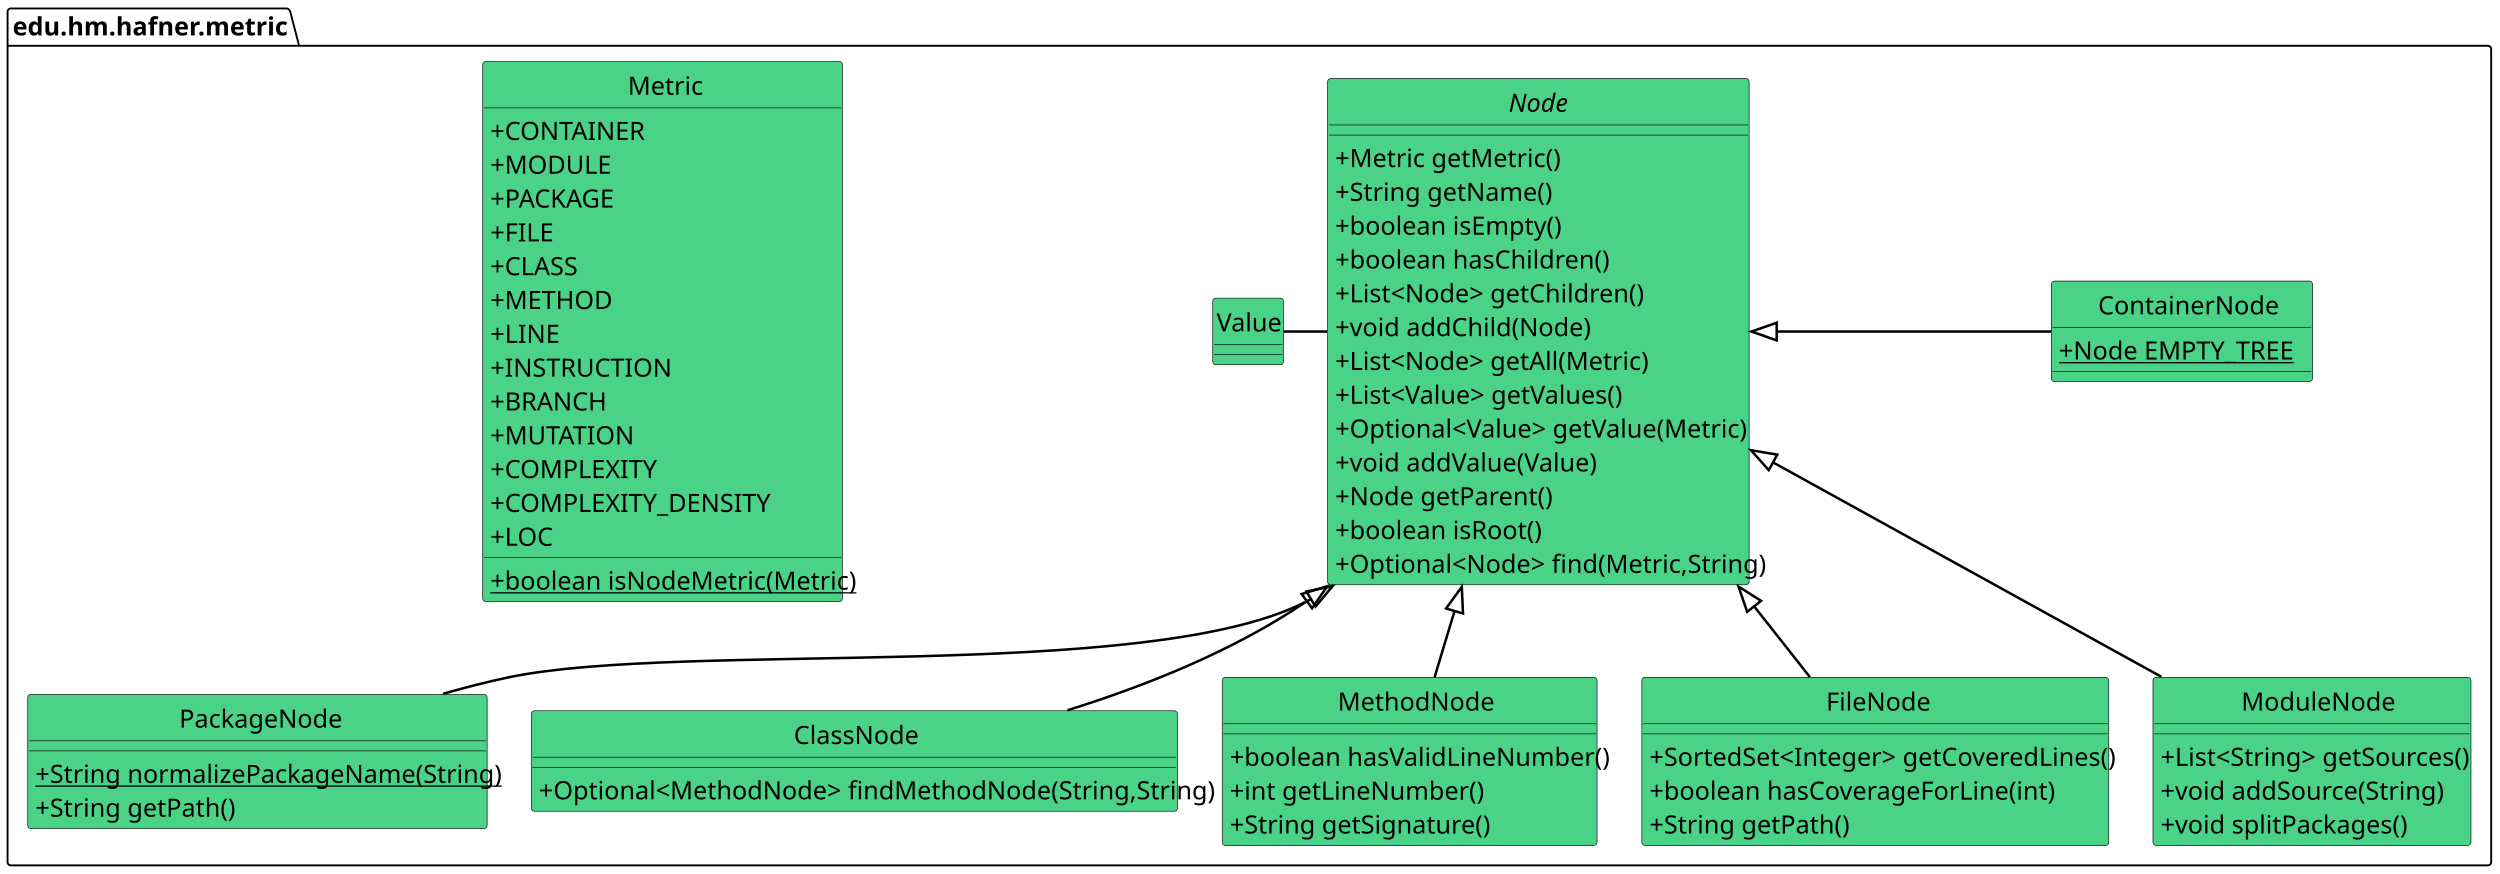
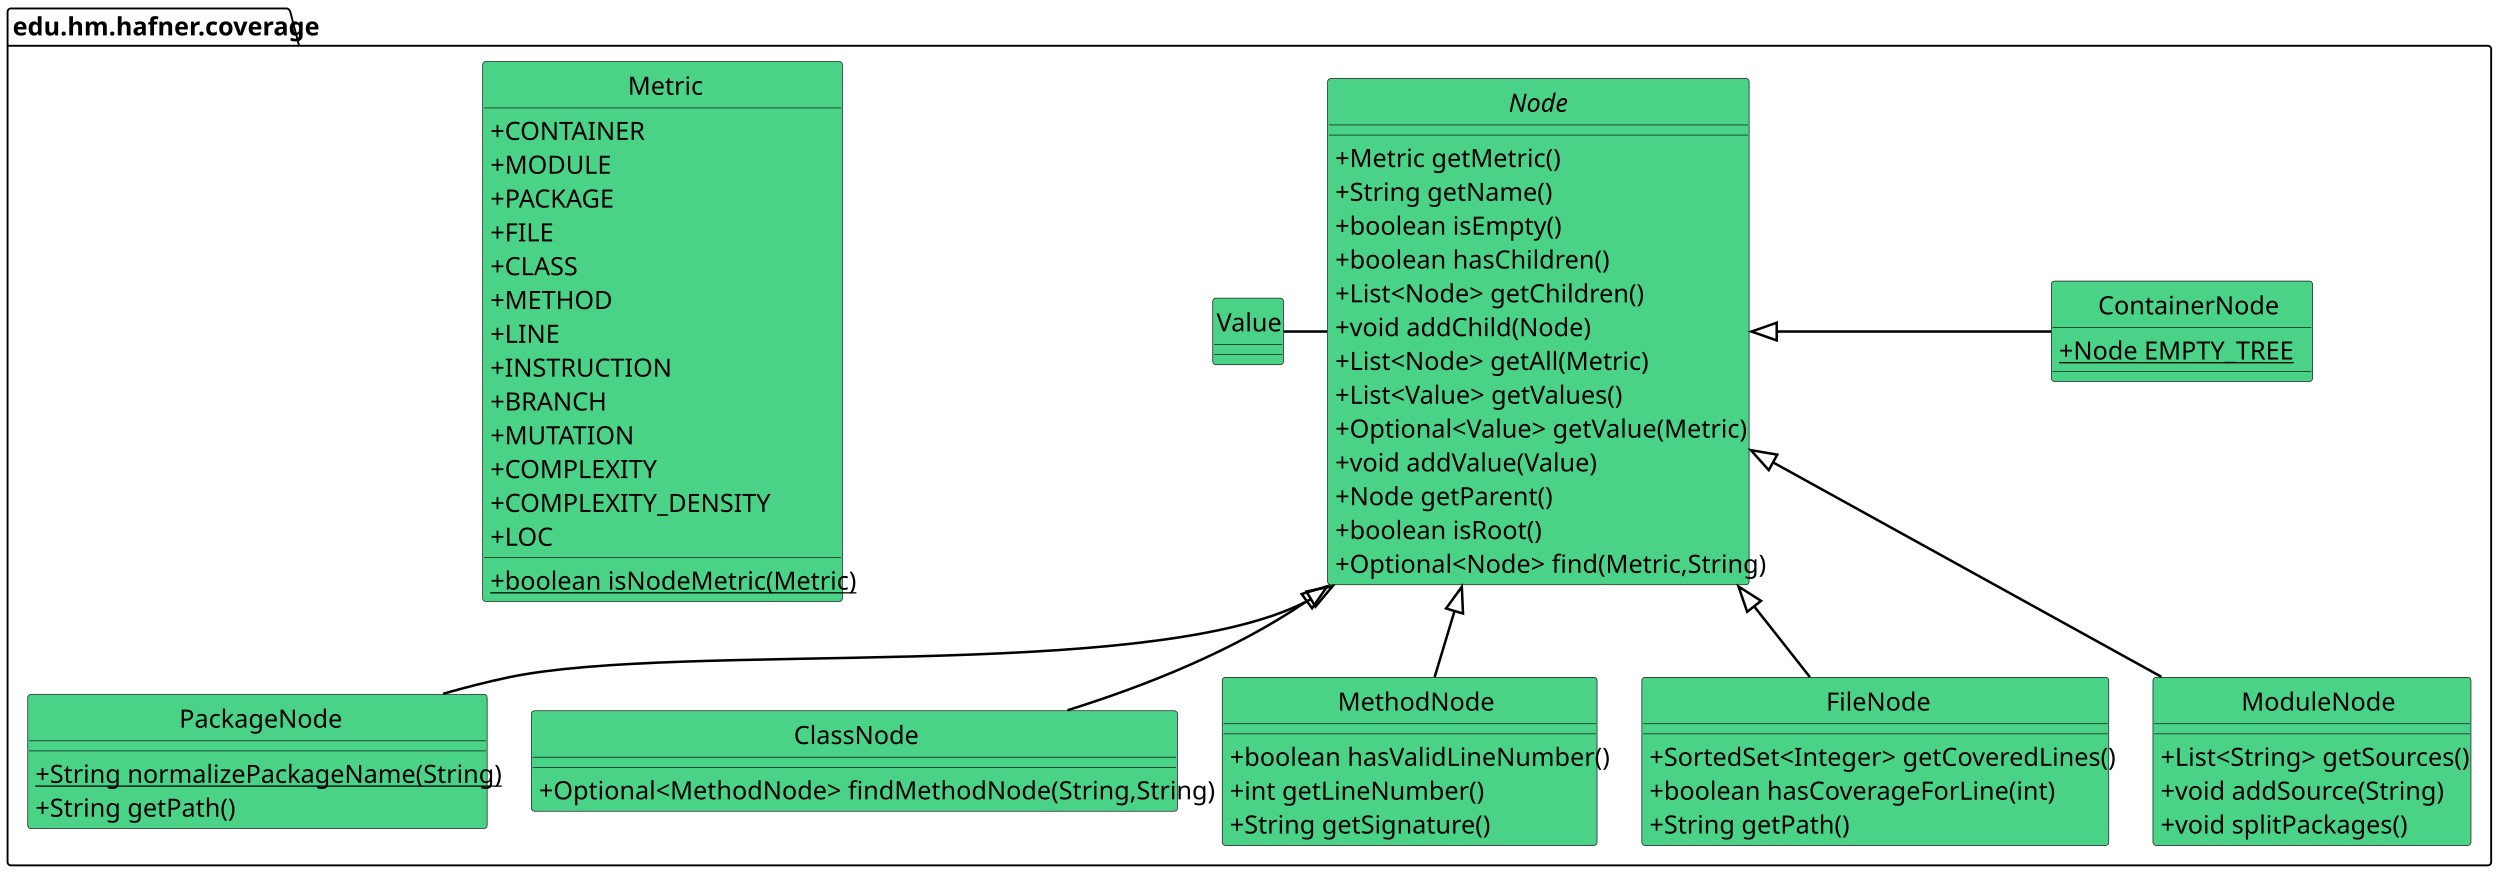
<svg xmlns="http://www.w3.org/2000/svg" contentStyleType="text/css" height="692px" preserveAspectRatio="none" style="width:1981px;height:692px;background:#FFFFFF;" version="1.1" viewBox="0 0 1981 692" width="1981px" zoomAndPan="magnify">
  <defs />
  <g>
-     <g id="cluster_edu.hm.hafner.metric">
+     <g id="cluster_edu.hm.hafner.coverage">
      <path d="M8.5,6.719 L227.5,6.719 A3.75,3.75 0 0 1 230,9.219 L237,36.273 L1971.5,36.273 A2.5,2.5 0 0 1 1974,38.773 L1974,683.219 A2.5,2.5 0 0 1 1971.5,685.719 L8.5,685.719 A2.5,2.5 0 0 1 6,683.219 L6,9.219 A2.5,2.5 0 0 1 8.5,6.719 " fill="none" style="stroke:#000000;stroke-width:1.5;" />
      <line style="stroke:#000000;stroke-width:1.5;" x1="6" x2="237" y1="36.273" y2="36.273" />
-       <text fill="#000000" font-family="sans-serif" font-size="20" font-weight="bold" lengthAdjust="spacing" textLength="218" x="10" y="28.055">edu.hm.hafner.metric</text>
+       <text fill="#000000" font-family="sans-serif" font-size="20" font-weight="bold" lengthAdjust="spacing" textLength="218" x="10" y="28.055">edu.hm.hafner.coverage</text>
    </g>
-     <g id="elem_edu.hm.hafner.metric.Metric">
-       <rect codeLine="20" fill="#4AD386" height="427.953" id="edu.hm.hafner.metric.Metric" rx="2.5" ry="2.5" style="stroke:#000000;stroke-width:0.5;" width="285" x="382.5" y="48.719" />
+     <g id="elem_edu.hm.hafner.coverage.Metric">
+       <rect codeLine="20" fill="#4AD386" height="427.953" id="edu.hm.hafner.coverage.Metric" rx="2.5" ry="2.5" style="stroke:#000000;stroke-width:0.5;" width="285" x="382.5" y="48.719" />
      <text fill="#000000" font-family="Arial Unicode MS" font-size="20" lengthAdjust="spacing" textLength="55" x="497.5" y="75.096">Metric</text>
      <line style="stroke:#000000;stroke-width:0.5;" x1="383.5" x2="666.5" y1="85.516" y2="85.516" />
      <text fill="#000000" font-family="Arial Unicode MS" font-size="20" lengthAdjust="spacing" textLength="128" x="388.5" y="110.893">+CONTAINER</text>
      <text fill="#000000" font-family="Arial Unicode MS" font-size="20" lengthAdjust="spacing" textLength="97" x="388.5" y="137.69">+MODULE</text>
      <text fill="#000000" font-family="Arial Unicode MS" font-size="20" lengthAdjust="spacing" textLength="107" x="388.5" y="164.486">+PACKAGE</text>
      <text fill="#000000" font-family="Arial Unicode MS" font-size="20" lengthAdjust="spacing" textLength="54" x="388.5" y="191.283">+FILE</text>
      <text fill="#000000" font-family="Arial Unicode MS" font-size="20" lengthAdjust="spacing" textLength="76" x="388.5" y="218.08">+CLASS</text>
      <text fill="#000000" font-family="Arial Unicode MS" font-size="20" lengthAdjust="spacing" textLength="98" x="388.5" y="244.877">+METHOD</text>
      <text fill="#000000" font-family="Arial Unicode MS" font-size="20" lengthAdjust="spacing" textLength="56" x="388.5" y="271.674">+LINE</text>
      <text fill="#000000" font-family="Arial Unicode MS" font-size="20" lengthAdjust="spacing" textLength="147" x="388.5" y="298.471">+INSTRUCTION</text>
      <text fill="#000000" font-family="Arial Unicode MS" font-size="20" lengthAdjust="spacing" textLength="94" x="388.5" y="325.268">+BRANCH</text>
      <text fill="#000000" font-family="Arial Unicode MS" font-size="20" lengthAdjust="spacing" textLength="116" x="388.5" y="352.065">+MUTATION</text>
      <text fill="#000000" font-family="Arial Unicode MS" font-size="20" lengthAdjust="spacing" textLength="140" x="388.5" y="378.861">+COMPLEXITY</text>
      <text fill="#000000" font-family="Arial Unicode MS" font-size="20" lengthAdjust="spacing" textLength="235" x="388.5" y="405.658">+COMPLEXITY_DENSITY</text>
      <text fill="#000000" font-family="Arial Unicode MS" font-size="20" lengthAdjust="spacing" textLength="53" x="388.5" y="432.455">+LOC</text>
      <line style="stroke:#000000;stroke-width:0.5;" x1="383.5" x2="666.5" y1="441.875" y2="441.875" />
      <text fill="#000000" font-family="Arial Unicode MS" font-size="20" lengthAdjust="spacing" text-decoration="underline" textLength="273" x="388.5" y="467.252">+boolean isNodeMetric(Metric)</text>
    </g>
-     <g id="elem_edu.hm.hafner.metric.Node">
-       <rect codeLine="37" fill="#4AD386" height="401.156" id="edu.hm.hafner.metric.Node" rx="2.5" ry="2.5" style="stroke:#000000;stroke-width:0.5;" width="334" x="1052" y="62.219" />
+     <g id="elem_edu.hm.hafner.coverage.Node">
+       <rect codeLine="37" fill="#4AD386" height="401.156" id="edu.hm.hafner.coverage.Node" rx="2.5" ry="2.5" style="stroke:#000000;stroke-width:0.5;" width="334" x="1052" y="62.219" />
      <text fill="#000000" font-family="Arial Unicode MS" font-size="20" font-style="italic" lengthAdjust="spacing" textLength="47" x="1195.5" y="88.596">Node</text>
      <line style="stroke:#000000;stroke-width:0.5;" x1="1053" x2="1385" y1="99.016" y2="99.016" />
      <line style="stroke:#000000;stroke-width:0.5;" x1="1053" x2="1385" y1="107.016" y2="107.016" />
      <text fill="#000000" font-family="Arial Unicode MS" font-size="20" lengthAdjust="spacing" textLength="170" x="1058" y="132.393">+Metric getMetric()</text>
      <text fill="#000000" font-family="Arial Unicode MS" font-size="20" lengthAdjust="spacing" textLength="165" x="1058" y="159.19">+String getName()</text>
      <text fill="#000000" font-family="Arial Unicode MS" font-size="20" lengthAdjust="spacing" textLength="173" x="1058" y="185.986">+boolean isEmpty()</text>
      <text fill="#000000" font-family="Arial Unicode MS" font-size="20" lengthAdjust="spacing" textLength="207" x="1058" y="212.783">+boolean hasChildren()</text>
      <text fill="#000000" font-family="Arial Unicode MS" font-size="20" lengthAdjust="spacing" textLength="235" x="1058" y="239.58">+List&lt;Node&gt; getChildren()</text>
      <text fill="#000000" font-family="Arial Unicode MS" font-size="20" lengthAdjust="spacing" textLength="192" x="1058" y="266.377">+void addChild(Node)</text>
      <text fill="#000000" font-family="Arial Unicode MS" font-size="20" lengthAdjust="spacing" textLength="238" x="1058" y="293.174">+List&lt;Node&gt; getAll(Metric)</text>
      <text fill="#000000" font-family="Arial Unicode MS" font-size="20" lengthAdjust="spacing" textLength="225" x="1058" y="319.971">+List&lt;Value&gt; getValues()</text>
      <text fill="#000000" font-family="Arial Unicode MS" font-size="20" lengthAdjust="spacing" textLength="313" x="1058" y="346.768">+Optional&lt;Value&gt; getValue(Metric)</text>
      <text fill="#000000" font-family="Arial Unicode MS" font-size="20" lengthAdjust="spacing" textLength="201" x="1058" y="373.565">+void addValue(Value)</text>
      <text fill="#000000" font-family="Arial Unicode MS" font-size="20" lengthAdjust="spacing" textLength="166" x="1058" y="400.361">+Node getParent()</text>
      <text fill="#000000" font-family="Arial Unicode MS" font-size="20" lengthAdjust="spacing" textLength="158" x="1058" y="427.158">+boolean isRoot()</text>
      <text fill="#000000" font-family="Arial Unicode MS" font-size="20" lengthAdjust="spacing" textLength="322" x="1058" y="453.955">+Optional&lt;Node&gt; find(Metric,String)</text>
    </g>
-     <g id="elem_edu.hm.hafner.metric.ContainerNode">
-       <rect codeLine="53" fill="#4AD386" height="79.594" id="edu.hm.hafner.metric.ContainerNode" rx="2.5" ry="2.5" style="stroke:#000000;stroke-width:0.5;" width="207" x="1625.5" y="222.719" />
+     <g id="elem_edu.hm.hafner.coverage.ContainerNode">
+       <rect codeLine="53" fill="#4AD386" height="79.594" id="edu.hm.hafner.coverage.ContainerNode" rx="2.5" ry="2.5" style="stroke:#000000;stroke-width:0.5;" width="207" x="1625.5" y="222.719" />
      <text fill="#000000" font-family="Arial Unicode MS" font-size="20" lengthAdjust="spacing" textLength="133" x="1662.5" y="249.096">ContainerNode</text>
      <line style="stroke:#000000;stroke-width:0.5;" x1="1626.5" x2="1831.5" y1="259.516" y2="259.516" />
      <text fill="#000000" font-family="Arial Unicode MS" font-size="20" lengthAdjust="spacing" text-decoration="underline" textLength="195" x="1631.5" y="284.893">+Node EMPTY_TREE</text>
      <line style="stroke:#000000;stroke-width:0.5;" x1="1626.5" x2="1831.5" y1="294.312" y2="294.312" />
    </g>
-     <g id="elem_edu.hm.hafner.metric.ModuleNode">
-       <rect codeLine="57" fill="#4AD386" height="133.188" id="edu.hm.hafner.metric.ModuleNode" rx="2.5" ry="2.5" style="stroke:#000000;stroke-width:0.5;" width="252" x="1706" y="536.719" />
+     <g id="elem_edu.hm.hafner.coverage.ModuleNode">
+       <rect codeLine="57" fill="#4AD386" height="133.188" id="edu.hm.hafner.coverage.ModuleNode" rx="2.5" ry="2.5" style="stroke:#000000;stroke-width:0.5;" width="252" x="1706" y="536.719" />
      <text fill="#000000" font-family="Arial Unicode MS" font-size="20" lengthAdjust="spacing" textLength="112" x="1776" y="563.096">ModuleNode</text>
      <line style="stroke:#000000;stroke-width:0.5;" x1="1707" x2="1957" y1="573.516" y2="573.516" />
      <line style="stroke:#000000;stroke-width:0.5;" x1="1707" x2="1957" y1="581.516" y2="581.516" />
      <text fill="#000000" font-family="Arial Unicode MS" font-size="20" lengthAdjust="spacing" textLength="240" x="1712" y="606.893">+List&lt;String&gt; getSources()</text>
      <text fill="#000000" font-family="Arial Unicode MS" font-size="20" lengthAdjust="spacing" textLength="216" x="1712" y="633.689">+void addSource(String)</text>
      <text fill="#000000" font-family="Arial Unicode MS" font-size="20" lengthAdjust="spacing" textLength="190" x="1712" y="660.486">+void splitPackages()</text>
    </g>
-     <g id="elem_edu.hm.hafner.metric.PackageNode">
-       <rect codeLine="63" fill="#4AD386" height="106.391" id="edu.hm.hafner.metric.PackageNode" rx="2.5" ry="2.5" style="stroke:#000000;stroke-width:0.5;" width="364" x="22" y="550.219" />
+     <g id="elem_edu.hm.hafner.coverage.PackageNode">
+       <rect codeLine="63" fill="#4AD386" height="106.391" id="edu.hm.hafner.coverage.PackageNode" rx="2.5" ry="2.5" style="stroke:#000000;stroke-width:0.5;" width="364" x="22" y="550.219" />
      <text fill="#000000" font-family="Arial Unicode MS" font-size="20" lengthAdjust="spacing" textLength="124" x="142" y="576.596">PackageNode</text>
      <line style="stroke:#000000;stroke-width:0.5;" x1="23" x2="385" y1="587.016" y2="587.016" />
      <line style="stroke:#000000;stroke-width:0.5;" x1="23" x2="385" y1="595.016" y2="595.016" />
      <text fill="#000000" font-family="Arial Unicode MS" font-size="20" lengthAdjust="spacing" text-decoration="underline" textLength="352" x="28" y="620.393">+String normalizePackageName(String)</text>
      <text fill="#000000" font-family="Arial Unicode MS" font-size="20" lengthAdjust="spacing" textLength="153" x="28" y="647.189">+String getPath()</text>
    </g>
-     <g id="elem_edu.hm.hafner.metric.ClassNode">
-       <rect codeLine="68" fill="#4AD386" height="79.594" id="edu.hm.hafner.metric.ClassNode" rx="2.5" ry="2.5" style="stroke:#000000;stroke-width:0.5;" width="512" x="421" y="563.219" />
+     <g id="elem_edu.hm.hafner.coverage.ClassNode">
+       <rect codeLine="68" fill="#4AD386" height="79.594" id="edu.hm.hafner.coverage.ClassNode" rx="2.5" ry="2.5" style="stroke:#000000;stroke-width:0.5;" width="512" x="421" y="563.219" />
      <text fill="#000000" font-family="Arial Unicode MS" font-size="20" lengthAdjust="spacing" textLength="96" x="629" y="589.596">ClassNode</text>
      <line style="stroke:#000000;stroke-width:0.5;" x1="422" x2="932" y1="600.016" y2="600.016" />
      <line style="stroke:#000000;stroke-width:0.5;" x1="422" x2="932" y1="608.016" y2="608.016" />
      <text fill="#000000" font-family="Arial Unicode MS" font-size="20" lengthAdjust="spacing" textLength="500" x="427" y="633.393">+Optional&lt;MethodNode&gt; findMethodNode(String,String)</text>
    </g>
-     <g id="elem_edu.hm.hafner.metric.MethodNode">
-       <rect codeLine="72" fill="#4AD386" height="133.188" id="edu.hm.hafner.metric.MethodNode" rx="2.5" ry="2.5" style="stroke:#000000;stroke-width:0.5;" width="297" x="968.5" y="536.719" />
+     <g id="elem_edu.hm.hafner.coverage.MethodNode">
+       <rect codeLine="72" fill="#4AD386" height="133.188" id="edu.hm.hafner.coverage.MethodNode" rx="2.5" ry="2.5" style="stroke:#000000;stroke-width:0.5;" width="297" x="968.5" y="536.719" />
      <text fill="#000000" font-family="Arial Unicode MS" font-size="20" lengthAdjust="spacing" textLength="114" x="1060" y="563.096">MethodNode</text>
      <line style="stroke:#000000;stroke-width:0.5;" x1="969.5" x2="1264.5" y1="573.516" y2="573.516" />
      <line style="stroke:#000000;stroke-width:0.5;" x1="969.5" x2="1264.5" y1="581.516" y2="581.516" />
      <text fill="#000000" font-family="Arial Unicode MS" font-size="20" lengthAdjust="spacing" textLength="285" x="974.5" y="606.893">+boolean hasValidLineNumber()</text>
      <text fill="#000000" font-family="Arial Unicode MS" font-size="20" lengthAdjust="spacing" textLength="189" x="974.5" y="633.689">+int getLineNumber()</text>
      <text fill="#000000" font-family="Arial Unicode MS" font-size="20" lengthAdjust="spacing" textLength="197" x="974.5" y="660.486">+String getSignature()</text>
    </g>
-     <g id="elem_edu.hm.hafner.metric.FileNode">
-       <rect codeLine="78" fill="#4AD386" height="133.188" id="edu.hm.hafner.metric.FileNode" rx="2.5" ry="2.5" style="stroke:#000000;stroke-width:0.5;" width="370" x="1301" y="536.719" />
+     <g id="elem_edu.hm.hafner.coverage.FileNode">
+       <rect codeLine="78" fill="#4AD386" height="133.188" id="edu.hm.hafner.coverage.FileNode" rx="2.5" ry="2.5" style="stroke:#000000;stroke-width:0.5;" width="370" x="1301" y="536.719" />
      <text fill="#000000" font-family="Arial Unicode MS" font-size="20" lengthAdjust="spacing" textLength="78" x="1447" y="563.096">FileNode</text>
      <line style="stroke:#000000;stroke-width:0.5;" x1="1302" x2="1670" y1="573.516" y2="573.516" />
      <line style="stroke:#000000;stroke-width:0.5;" x1="1302" x2="1670" y1="581.516" y2="581.516" />
      <text fill="#000000" font-family="Arial Unicode MS" font-size="20" lengthAdjust="spacing" textLength="358" x="1307" y="606.893">+SortedSet&lt;Integer&gt; getCoveredLines()</text>
      <text fill="#000000" font-family="Arial Unicode MS" font-size="20" lengthAdjust="spacing" textLength="308" x="1307" y="633.689">+boolean hasCoverageForLine(int)</text>
      <text fill="#000000" font-family="Arial Unicode MS" font-size="20" lengthAdjust="spacing" textLength="153" x="1307" y="660.486">+String getPath()</text>
    </g>
-     <g id="elem_edu.hm.hafner.metric.Value">
-       <rect fill="#4AD386" height="52.797" id="edu.hm.hafner.metric.Value" rx="2.5" ry="2.5" style="stroke:#000000;stroke-width:0.5;" width="56" x="961" y="236.219" />
+     <g id="elem_edu.hm.hafner.coverage.Value">
+       <rect fill="#4AD386" height="52.797" id="edu.hm.hafner.coverage.Value" rx="2.5" ry="2.5" style="stroke:#000000;stroke-width:0.5;" width="56" x="961" y="236.219" />
      <text fill="#000000" font-family="Arial Unicode MS" font-size="20" lengthAdjust="spacing" textLength="50" x="964" y="262.596">Value</text>
      <line style="stroke:#000000;stroke-width:0.5;" x1="962" x2="1016" y1="273.016" y2="273.016" />
      <line style="stroke:#000000;stroke-width:0.5;" x1="962" x2="1016" y1="281.016" y2="281.016" />
    </g>
-     <g id="link_edu.hm.hafner.metric.Value_edu.hm.hafner.metric.Node">
-       <path codeLine="84" d="M1017.3,262.719 C1028.73,262.719 1040.15,262.719 1051.57,262.719 " fill="none" id="edu.hm.hafner.metric.Value-edu.hm.hafner.metric.Node" style="stroke:#000000;stroke-width:2.0;" />
+     <g id="link_edu.hm.hafner.coverage.Value_edu.hm.hafner.coverage.Node">
+       <path codeLine="84" d="M1017.3,262.719 C1028.73,262.719 1040.15,262.719 1051.57,262.719 " fill="none" id="edu.hm.hafner.coverage.Value-edu.hm.hafner.coverage.Node" style="stroke:#000000;stroke-width:2.0;" />
    </g>
-     <g id="link_edu.hm.hafner.metric.Node_edu.hm.hafner.metric.MethodNode">
-       <path codeLine="85" d="M1152.66,483.869 C1146.99,502.689 1141.6,520.579 1136.81,536.489 " fill="none" id="edu.hm.hafner.metric.Node-backto-edu.hm.hafner.metric.MethodNode" style="stroke:#000000;stroke-width:2.0;" />
+     <g id="link_edu.hm.hafner.coverage.Node_edu.hm.hafner.coverage.MethodNode">
+       <path codeLine="85" d="M1152.66,483.869 C1146.99,502.689 1141.6,520.579 1136.81,536.489 " fill="none" id="edu.hm.hafner.coverage.Node-backto-edu.hm.hafner.coverage.MethodNode" style="stroke:#000000;stroke-width:2.0;" />
      <polygon fill="none" points="1145.87,482.139,1158.34,465.009,1159.28,486.179,1145.87,482.139" style="stroke:#000000;stroke-width:2.0;" />
    </g>
-     <g id="link_edu.hm.hafner.metric.Node_edu.hm.hafner.metric.ClassNode">
-       <path codeLine="86" d="M1035.57,476.329 C1035.38,476.459 1035.19,476.589 1035,476.719 C978.38,515.269 908.68,543.209 845.87,562.799 " fill="none" id="edu.hm.hafner.metric.Node-backto-edu.hm.hafner.metric.ClassNode" style="stroke:#000000;stroke-width:2.0;" />
+     <g id="link_edu.hm.hafner.coverage.Node_edu.hm.hafner.coverage.ClassNode">
+       <path codeLine="86" d="M1035.57,476.329 C1035.38,476.459 1035.19,476.589 1035,476.719 C978.38,515.269 908.68,543.209 845.87,562.799 " fill="none" id="edu.hm.hafner.coverage.Node-backto-edu.hm.hafner.coverage.ClassNode" style="stroke:#000000;stroke-width:2.0;" />
      <polygon fill="none" points="1031.43,470.689,1051.71,464.539,1039.69,481.989,1031.43,470.689" style="stroke:#000000;stroke-width:2.0;" />
    </g>
-     <g id="link_edu.hm.hafner.metric.Node_edu.hm.hafner.metric.PackageNode">
-       <path codeLine="87" d="M1038.9,474.659 C1037.61,475.359 1036.31,476.049 1035,476.719 C909.64,541.429 541.08,507.819 403,536.719 C386,540.279 368.42,544.789 351.07,549.769 " fill="none" id="edu.hm.hafner.metric.Node-backto-edu.hm.hafner.metric.PackageNode" style="stroke:#000000;stroke-width:2.0;" />
+     <g id="link_edu.hm.hafner.coverage.Node_edu.hm.hafner.coverage.PackageNode">
+       <path codeLine="87" d="M1038.9,474.659 C1037.61,475.359 1036.31,476.049 1035,476.719 C909.64,541.429 541.08,507.819 403,536.719 C386,540.279 368.42,544.789 351.07,549.769 " fill="none" id="edu.hm.hafner.coverage.Node-backto-edu.hm.hafner.coverage.PackageNode" style="stroke:#000000;stroke-width:2.0;" />
      <polygon fill="none" points="1035.2,468.719,1055.95,464.439,1042.4,480.719,1035.2,468.719" style="stroke:#000000;stroke-width:2.0;" />
    </g>
-     <g id="link_edu.hm.hafner.metric.Node_edu.hm.hafner.metric.ModuleNode">
-       <path codeLine="88" d="M1404.84,366.339 C1504.82,421.549 1625.18,488.019 1712.63,536.299 " fill="none" id="edu.hm.hafner.metric.Node-backto-edu.hm.hafner.metric.ModuleNode" style="stroke:#000000;stroke-width:2.0;" />
+     <g id="link_edu.hm.hafner.coverage.Node_edu.hm.hafner.coverage.ModuleNode">
+       <path codeLine="88" d="M1404.84,366.339 C1504.82,421.549 1625.18,488.019 1712.63,536.299 " fill="none" id="edu.hm.hafner.coverage.Node-backto-edu.hm.hafner.coverage.ModuleNode" style="stroke:#000000;stroke-width:2.0;" />
      <polygon fill="none" points="1401.55,372.519,1387.42,356.719,1408.32,360.259,1401.55,372.519" style="stroke:#000000;stroke-width:2.0;" />
    </g>
-     <g id="link_edu.hm.hafner.metric.Node_edu.hm.hafner.metric.ContainerNode">
-       <path codeLine="90" d="M1407.81,262.719 C1480.3,262.719 1552.78,262.719 1625.27,262.719 " fill="none" id="edu.hm.hafner.metric.Node-backto-edu.hm.hafner.metric.ContainerNode" style="stroke:#000000;stroke-width:2.0;" />
+     <g id="link_edu.hm.hafner.coverage.Node_edu.hm.hafner.coverage.ContainerNode">
+       <path codeLine="90" d="M1407.81,262.719 C1480.3,262.719 1552.78,262.719 1625.27,262.719 " fill="none" id="edu.hm.hafner.coverage.Node-backto-edu.hm.hafner.coverage.ContainerNode" style="stroke:#000000;stroke-width:2.0;" />
      <polygon fill="none" points="1407.86,269.719,1387.86,262.719,1407.86,255.719,1407.86,269.719" style="stroke:#000000;stroke-width:2.0;" />
    </g>
-     <g id="link_edu.hm.hafner.metric.Node_edu.hm.hafner.metric.FileNode">
-       <path codeLine="91" d="M1389.82,480.279 C1405.69,500.409 1420.81,519.569 1434.15,536.489 " fill="none" id="edu.hm.hafner.metric.Node-backto-edu.hm.hafner.metric.FileNode" style="stroke:#000000;stroke-width:2.0;" />
+     <g id="link_edu.hm.hafner.coverage.Node_edu.hm.hafner.coverage.FileNode">
+       <path codeLine="91" d="M1389.82,480.279 C1405.69,500.409 1420.81,519.569 1434.15,536.489 " fill="none" id="edu.hm.hafner.coverage.Node-backto-edu.hm.hafner.coverage.FileNode" style="stroke:#000000;stroke-width:2.0;" />
      <polygon fill="none" points="1384.46,484.789,1377.57,464.749,1395.45,476.119,1384.46,484.789" style="stroke:#000000;stroke-width:2.0;" />
    </g>
  </g>
</svg>
